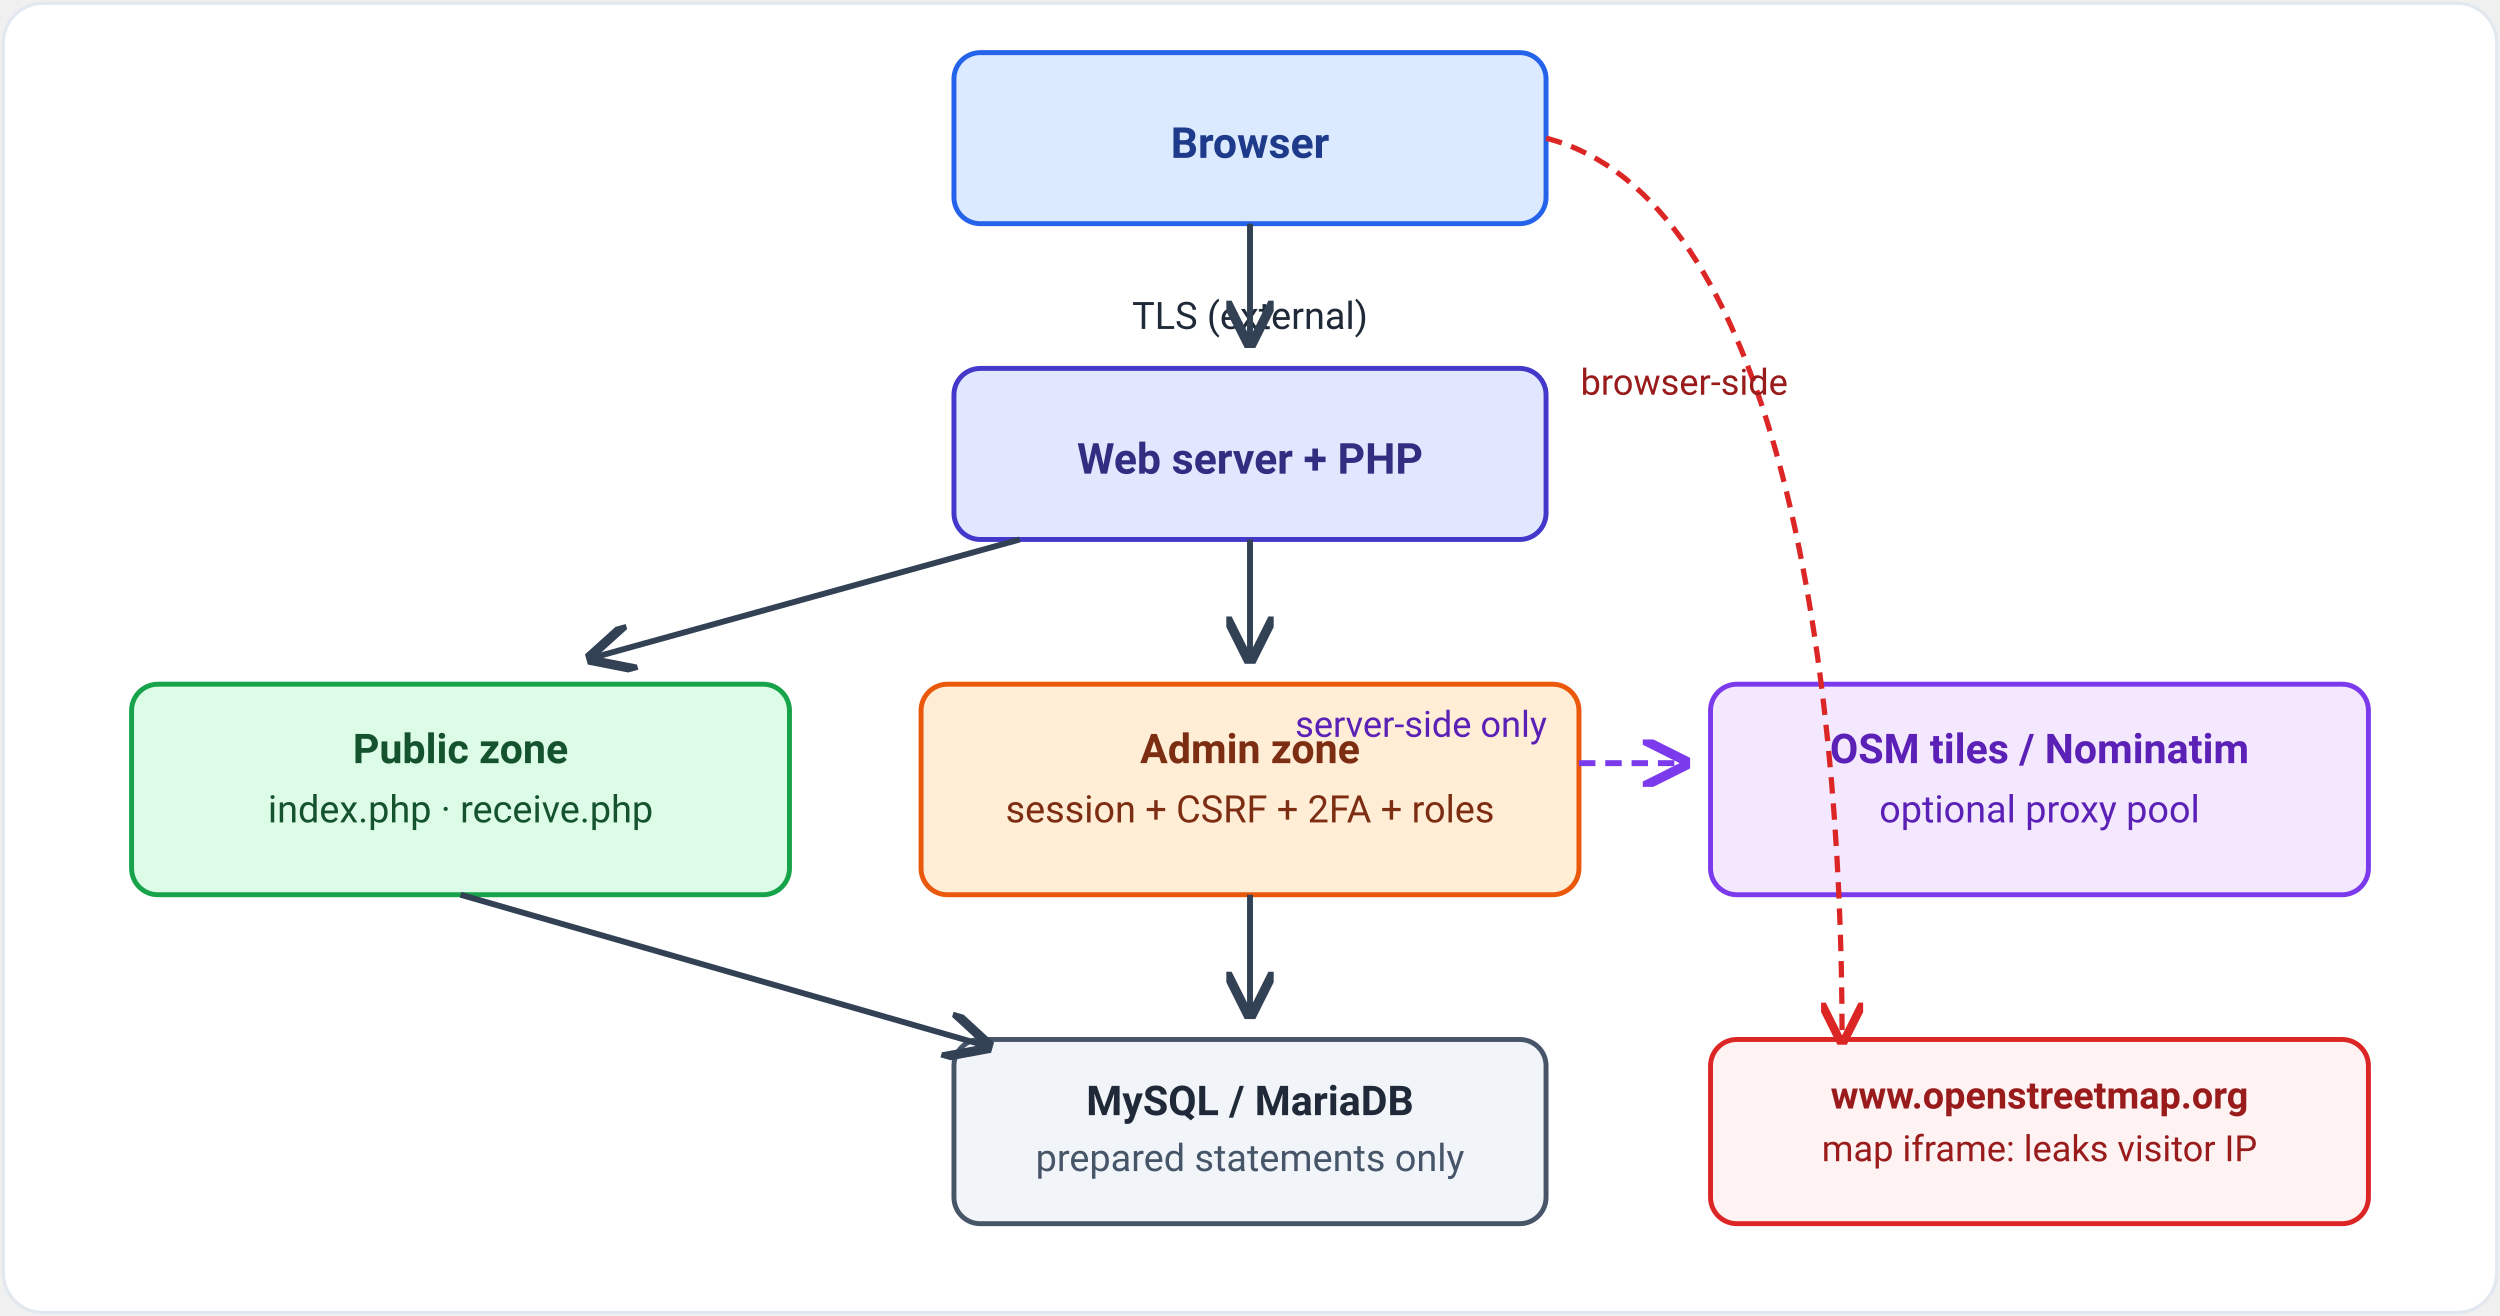
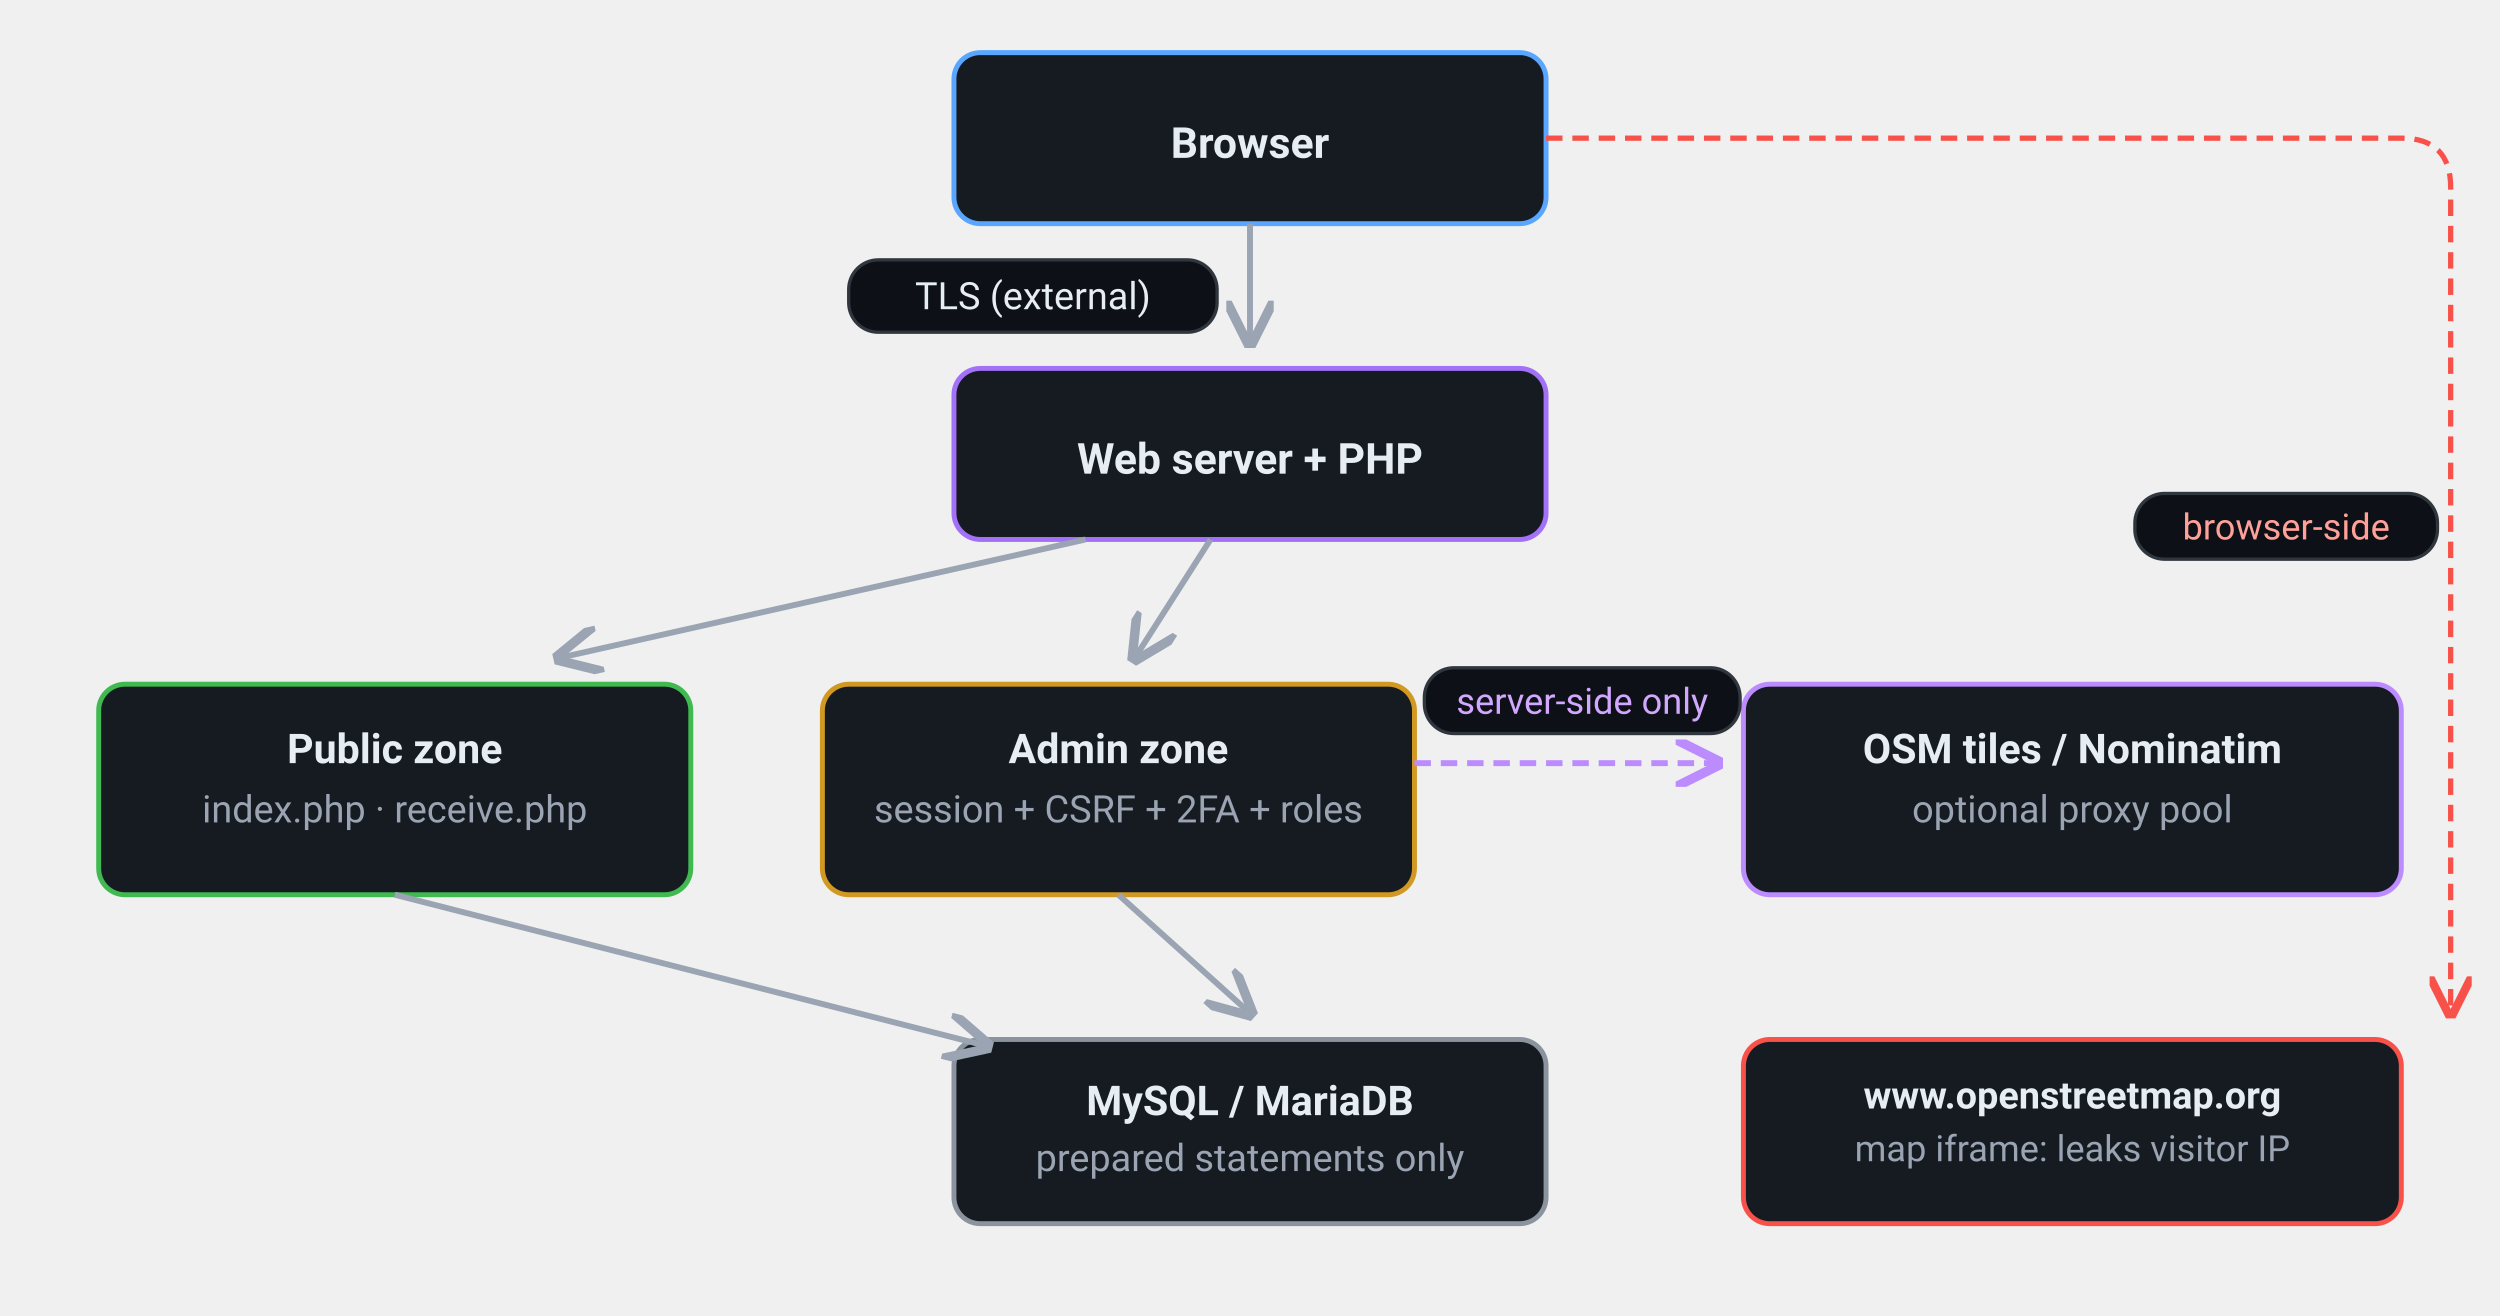
<svg xmlns="http://www.w3.org/2000/svg" width="760" height="400" viewBox="0 0 760 400" font-family="system-ui,-apple-system,'Segoe UI',Roboto,sans-serif">
-   <rect x="1" y="1" width="758" height="398" rx="12" fill="#ffffff" stroke="#e2e8f0" />
  <defs>
    <marker id="ah3" markerWidth="8" markerHeight="8" refX="7" refY="4" orient="auto">
-       <path d="M0,0 L8,4 L0,8" fill="none" stroke="#334155" stroke-width="1.6" />
+       <path d="M0,0 L8,4 L0,8" fill="none" stroke="#9aa4b2" stroke-width="1.6" />
    </marker>
    <marker id="ah3d" markerWidth="8" markerHeight="8" refX="7" refY="4" orient="auto">
-       <path d="M0,0 L8,4 L0,8" fill="none" stroke="#7c3aed" stroke-width="1.6" />
+       <path d="M0,0 L8,4 L0,8" fill="none" stroke="#bc8cff" stroke-width="1.6" />
    </marker>
    <marker id="ah3r" markerWidth="8" markerHeight="8" refX="7" refY="4" orient="auto">
-       <path d="M0,0 L8,4 L0,8" fill="none" stroke="#dc2626" stroke-width="1.6" />
+       <path d="M0,0 L8,4 L0,8" fill="none" stroke="#f85149" stroke-width="1.6" />
    </marker>
  </defs>
-   <rect x="290" y="16" width="180" height="52" rx="8" fill="#dbeafe" stroke="#2563eb" stroke-width="1.5" />
-   <text x="380" y="48" text-anchor="middle" font-size="13" font-weight="700" fill="#1e3a8a">Browser</text>
-   <rect x="290" y="112" width="180" height="52" rx="8" fill="#e0e7ff" stroke="#4338c9" stroke-width="1.5" />
-   <text x="380" y="144" text-anchor="middle" font-size="13" font-weight="700" fill="#312e81">Web server + PHP</text>
-   <text x="380" y="100" text-anchor="middle" font-size="11.5" fill="#1f2937">TLS (external)</text>
-   <line x1="380" y1="68" x2="380" y2="104" stroke="#334155" stroke-width="1.8" marker-end="url(#ah3)" />
-   <rect x="40" y="208" width="200" height="64" rx="8" fill="#dcfce7" stroke="#16a34a" stroke-width="1.5" />
-   <text x="140" y="232" text-anchor="middle" font-size="12.5" font-weight="700" fill="#14532d">Public zone</text>
-   <text x="140" y="250" text-anchor="middle" font-size="11.5" fill="#14532d">index.php · receive.php</text>
-   <rect x="280" y="208" width="200" height="64" rx="8" fill="#ffedd5" stroke="#ea580c" stroke-width="1.5" />
-   <text x="380" y="232" text-anchor="middle" font-size="12.5" font-weight="700" fill="#7c2d12">Admin zone</text>
-   <text x="380" y="250" text-anchor="middle" font-size="11.5" fill="#7c2d12">session + CSRF + 2FA + roles</text>
-   <rect x="520" y="208" width="200" height="64" rx="8" fill="#f3e8ff" stroke="#7c3aed" stroke-width="1.5" />
-   <text x="620" y="232" text-anchor="middle" font-size="12.5" font-weight="700" fill="#5b21b6">OSM tiles / Nominatim</text>
-   <text x="620" y="250" text-anchor="middle" font-size="11.5" fill="#5b21b6">optional proxy pool</text>
-   <line x1="310" y1="164" x2="180" y2="200" stroke="#334155" stroke-width="1.8" marker-end="url(#ah3)" />
-   <line x1="380" y1="164" x2="380" y2="200" stroke="#334155" stroke-width="1.8" marker-end="url(#ah3)" />
-   <text x="432" y="224" text-anchor="middle" font-size="11" fill="#5b21b6">server-side only</text>
-   <line x1="480" y1="232" x2="512" y2="232" stroke="#7c3aed" stroke-width="1.8" stroke-dasharray="5 3" marker-end="url(#ah3d)" />
-   <rect x="290" y="316" width="180" height="56" rx="8" fill="#f1f5f9" stroke="#475569" stroke-width="1.5" />
-   <text x="380" y="339" text-anchor="middle" font-size="12.5" font-weight="700" fill="#1f2937">MySQL / MariaDB</text>
-   <text x="380" y="356" text-anchor="middle" font-size="11.5" fill="#475569">prepared statements only</text>
-   <line x1="140" y1="272" x2="300" y2="318" stroke="#334155" stroke-width="1.8" marker-end="url(#ah3)" />
-   <line x1="380" y1="272" x2="380" y2="308" stroke="#334155" stroke-width="1.8" marker-end="url(#ah3)" />
-   <rect x="520" y="316" width="200" height="56" rx="8" fill="#fef2f2" stroke="#dc2626" stroke-width="1.5" />
-   <text x="620" y="337" text-anchor="middle" font-size="11.5" font-weight="700" fill="#991b1b">www.openstreetmap.org</text>
-   <text x="620" y="353" text-anchor="middle" font-size="11" fill="#991b1b">map iframe: leaks visitor IP</text>
-   <path d="M470,42 C540,60 560,200 560,316" fill="none" stroke="#dc2626" stroke-width="1.6" stroke-dasharray="5 3" marker-end="url(#ah3r)" />
-   <text x="512" y="120" text-anchor="middle" font-size="11" fill="#991b1b">browser-side</text>
+   <rect x="290" y="16" width="180" height="52" rx="8" fill="#161b22" stroke="#58a6ff" stroke-width="1.5" />
+   <text x="380" y="48" text-anchor="middle" font-size="13" font-weight="700" fill="#e6edf3">Browser</text>
+   <rect x="290" y="112" width="180" height="52" rx="8" fill="#161b22" stroke="#a371f7" stroke-width="1.5" />
+   <text x="380" y="144" text-anchor="middle" font-size="13" font-weight="700" fill="#e6edf3">Web server + PHP</text>
+   <rect x="258" y="79" width="112" height="22" rx="9" fill="#0d1117" stroke="#30363d" />
+   <text x="314" y="94" text-anchor="middle" font-size="11.5" fill="#e6edf3">TLS (external)</text>
+   <line x1="380" y1="68" x2="380" y2="104" stroke="#9aa4b2" stroke-width="1.8" marker-end="url(#ah3)" />
+   <rect x="30" y="208" width="180" height="64" rx="8" fill="#161b22" stroke="#3fb950" stroke-width="1.5" />
+   <text x="120" y="232" text-anchor="middle" font-size="12.5" font-weight="700" fill="#e6edf3">Public zone</text>
+   <text x="120" y="250" text-anchor="middle" font-size="11.5" fill="#9aa4b2">index.php · receive.php</text>
+   <rect x="250" y="208" width="180" height="64" rx="8" fill="#161b22" stroke="#d29922" stroke-width="1.5" />
+   <text x="340" y="232" text-anchor="middle" font-size="12.5" font-weight="700" fill="#e6edf3">Admin zone</text>
+   <text x="340" y="250" text-anchor="middle" font-size="11.5" fill="#9aa4b2">session + CSRF + 2FA + roles</text>
+   <rect x="530" y="208" width="200" height="64" rx="8" fill="#161b22" stroke="#bc8cff" stroke-width="1.5" />
+   <text x="630" y="232" text-anchor="middle" font-size="12.5" font-weight="700" fill="#e6edf3">OSM tiles / Nominatim</text>
+   <text x="630" y="250" text-anchor="middle" font-size="11.5" fill="#9aa4b2">optional proxy pool</text>
+   <line x1="330" y1="164" x2="170" y2="200" stroke="#9aa4b2" stroke-width="1.8" marker-end="url(#ah3)" />
+   <line x1="368" y1="164" x2="345" y2="200" stroke="#9aa4b2" stroke-width="1.8" marker-end="url(#ah3)" />
+   <rect x="433" y="203" width="96" height="20" rx="9" fill="#0d1117" stroke="#30363d" />
+   <text x="481" y="217" text-anchor="middle" font-size="11" fill="#d2a8ff">server-side only</text>
+   <line x1="430" y1="232" x2="522" y2="232" stroke="#bc8cff" stroke-width="1.8" stroke-dasharray="5 3" marker-end="url(#ah3d)" />
+   <rect x="290" y="316" width="180" height="56" rx="8" fill="#161b22" stroke="#8b949e" stroke-width="1.5" />
+   <text x="380" y="339" text-anchor="middle" font-size="12.5" font-weight="700" fill="#e6edf3">MySQL / MariaDB</text>
+   <text x="380" y="356" text-anchor="middle" font-size="11.5" fill="#9aa4b2">prepared statements only</text>
+   <line x1="120" y1="272" x2="300" y2="318" stroke="#9aa4b2" stroke-width="1.8" marker-end="url(#ah3)" />
+   <line x1="340" y1="272" x2="380" y2="308" stroke="#9aa4b2" stroke-width="1.8" marker-end="url(#ah3)" />
+   <rect x="530" y="316" width="200" height="56" rx="8" fill="#161b22" stroke="#f85149" stroke-width="1.5" />
+   <text x="630" y="337" text-anchor="middle" font-size="11.5" font-weight="700" fill="#e6edf3">www.openstreetmap.org</text>
+   <text x="630" y="353" text-anchor="middle" font-size="11" fill="#9aa4b2">map iframe: leaks visitor IP</text>
+   <path d="M470,42 L730,42 Q745,42 745,57 L745,308" fill="none" stroke="#f85149" stroke-width="1.6" stroke-dasharray="5 3" marker-end="url(#ah3r)" />
+   <rect x="649" y="150" width="92" height="20" rx="9" fill="#0d1117" stroke="#30363d" />
+   <text x="695" y="164" text-anchor="middle" font-size="11" fill="#ffa198">browser-side</text>
</svg>
